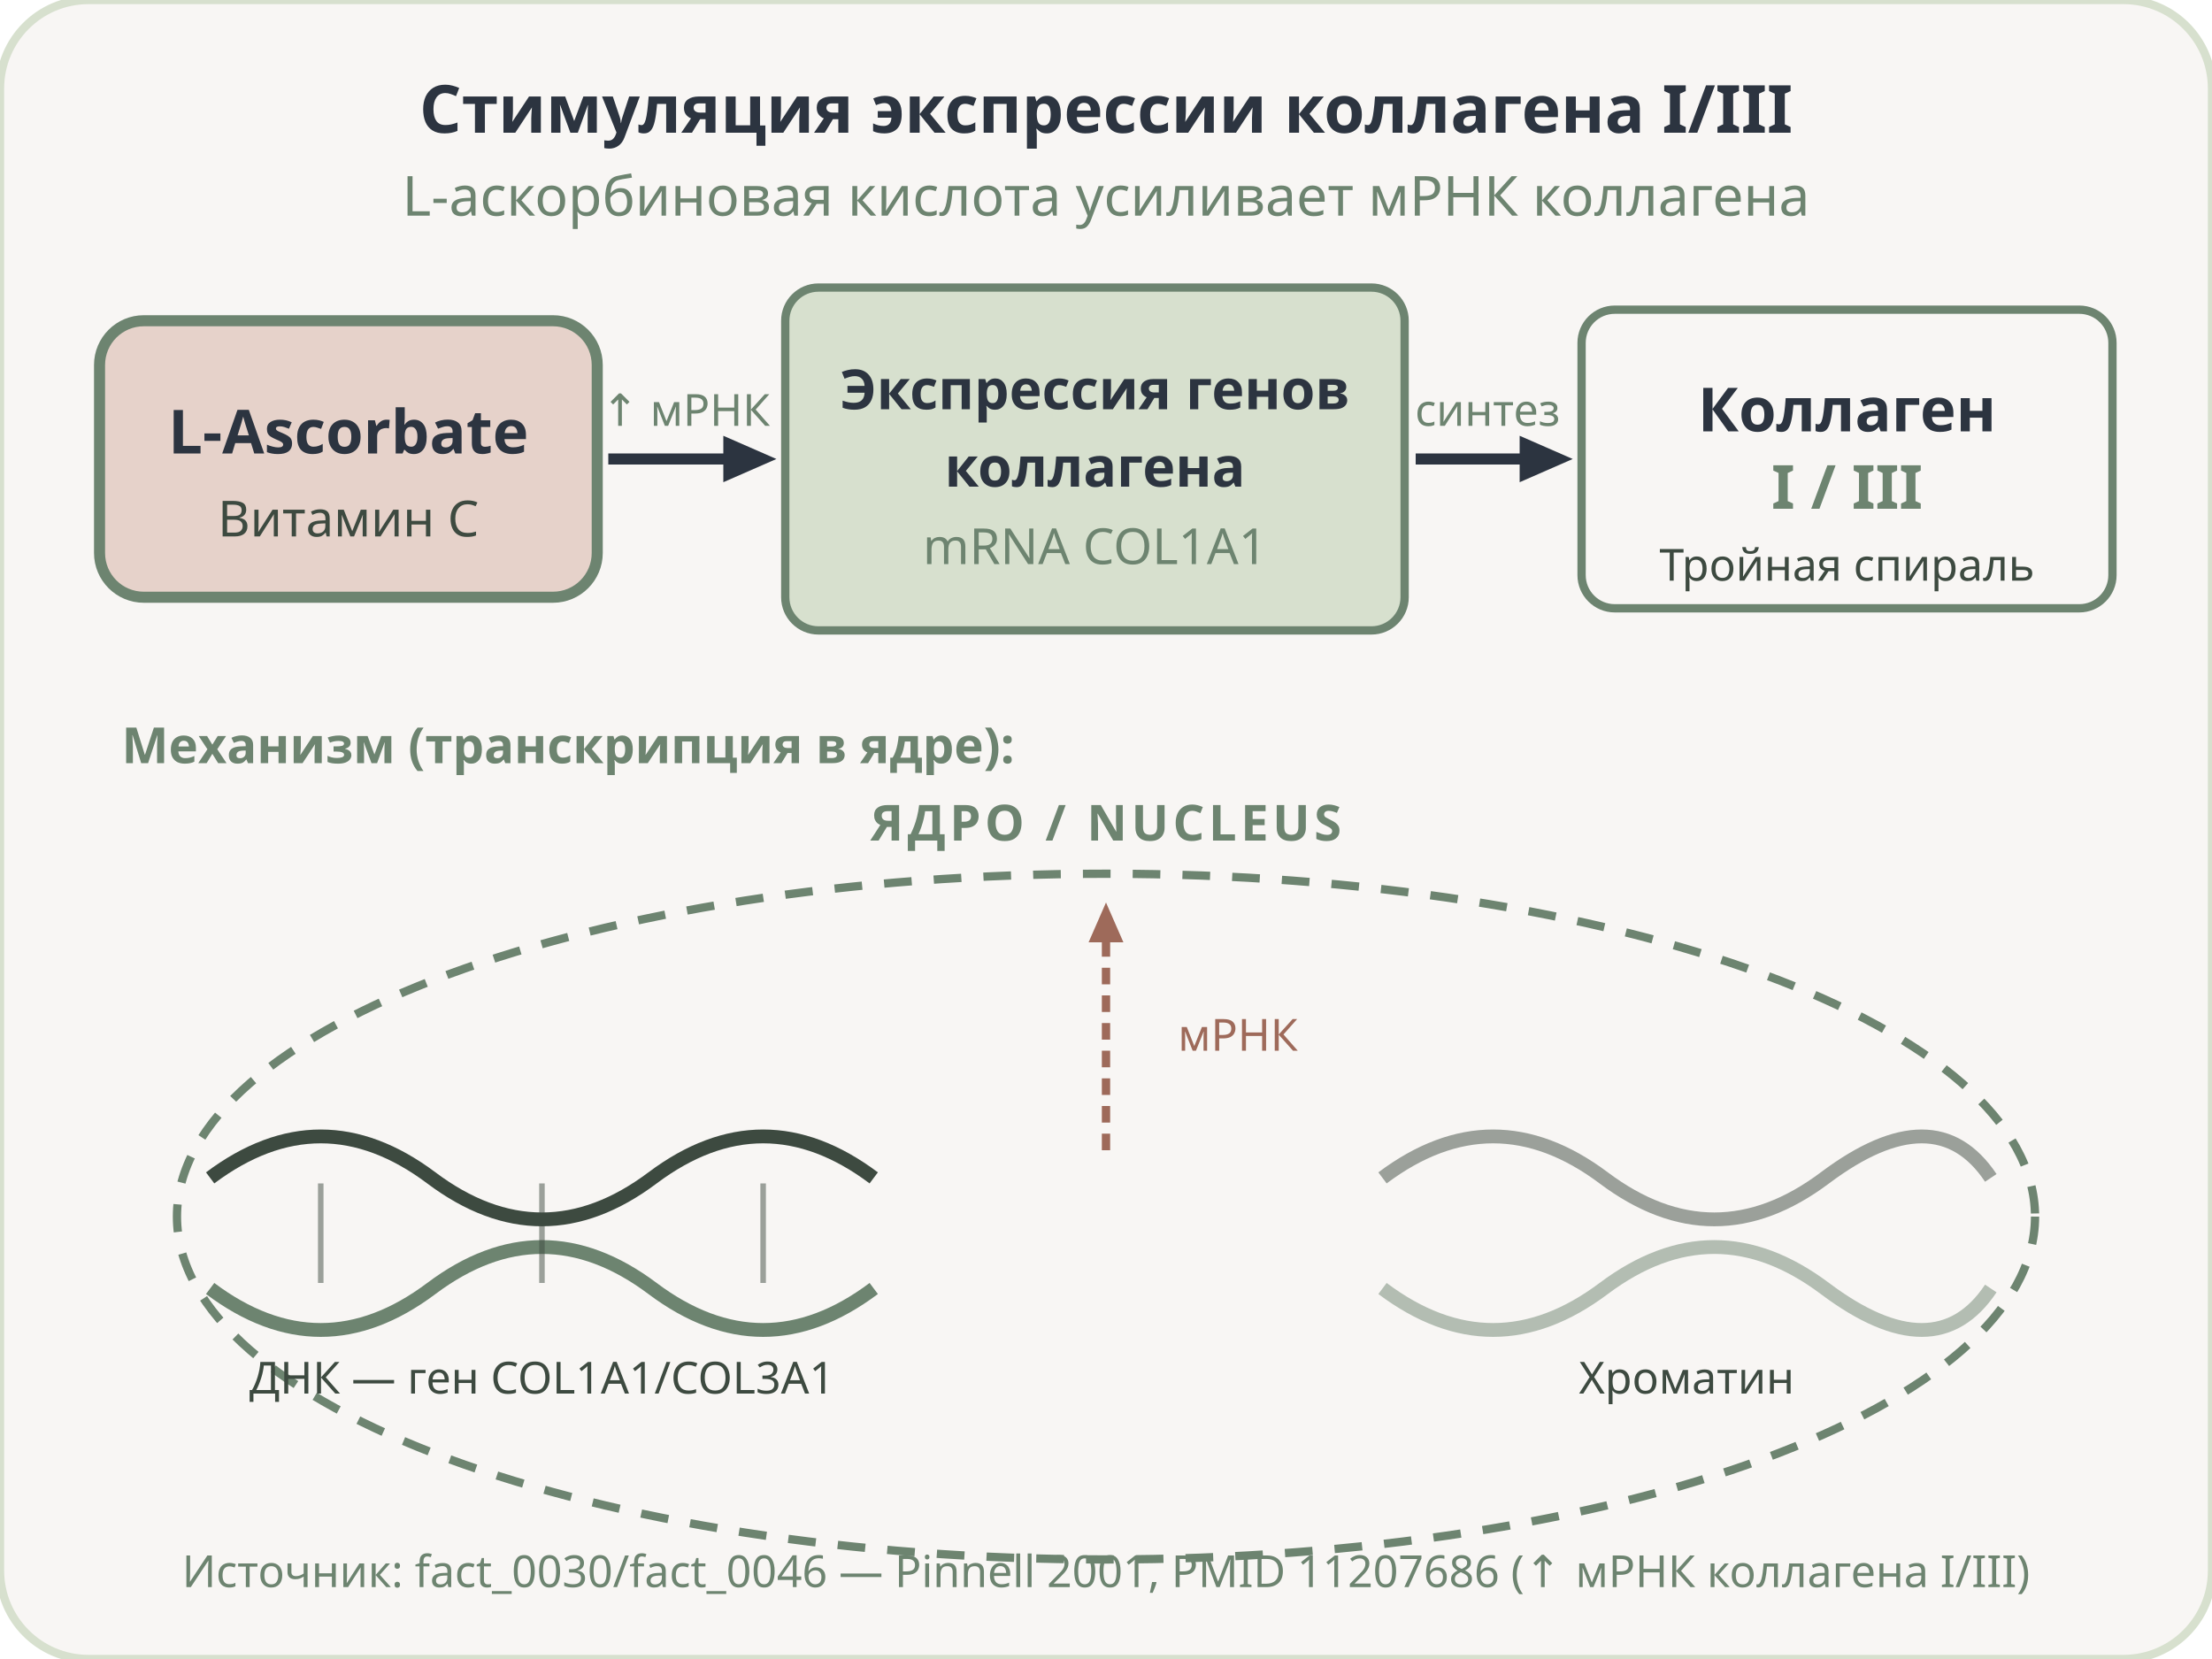
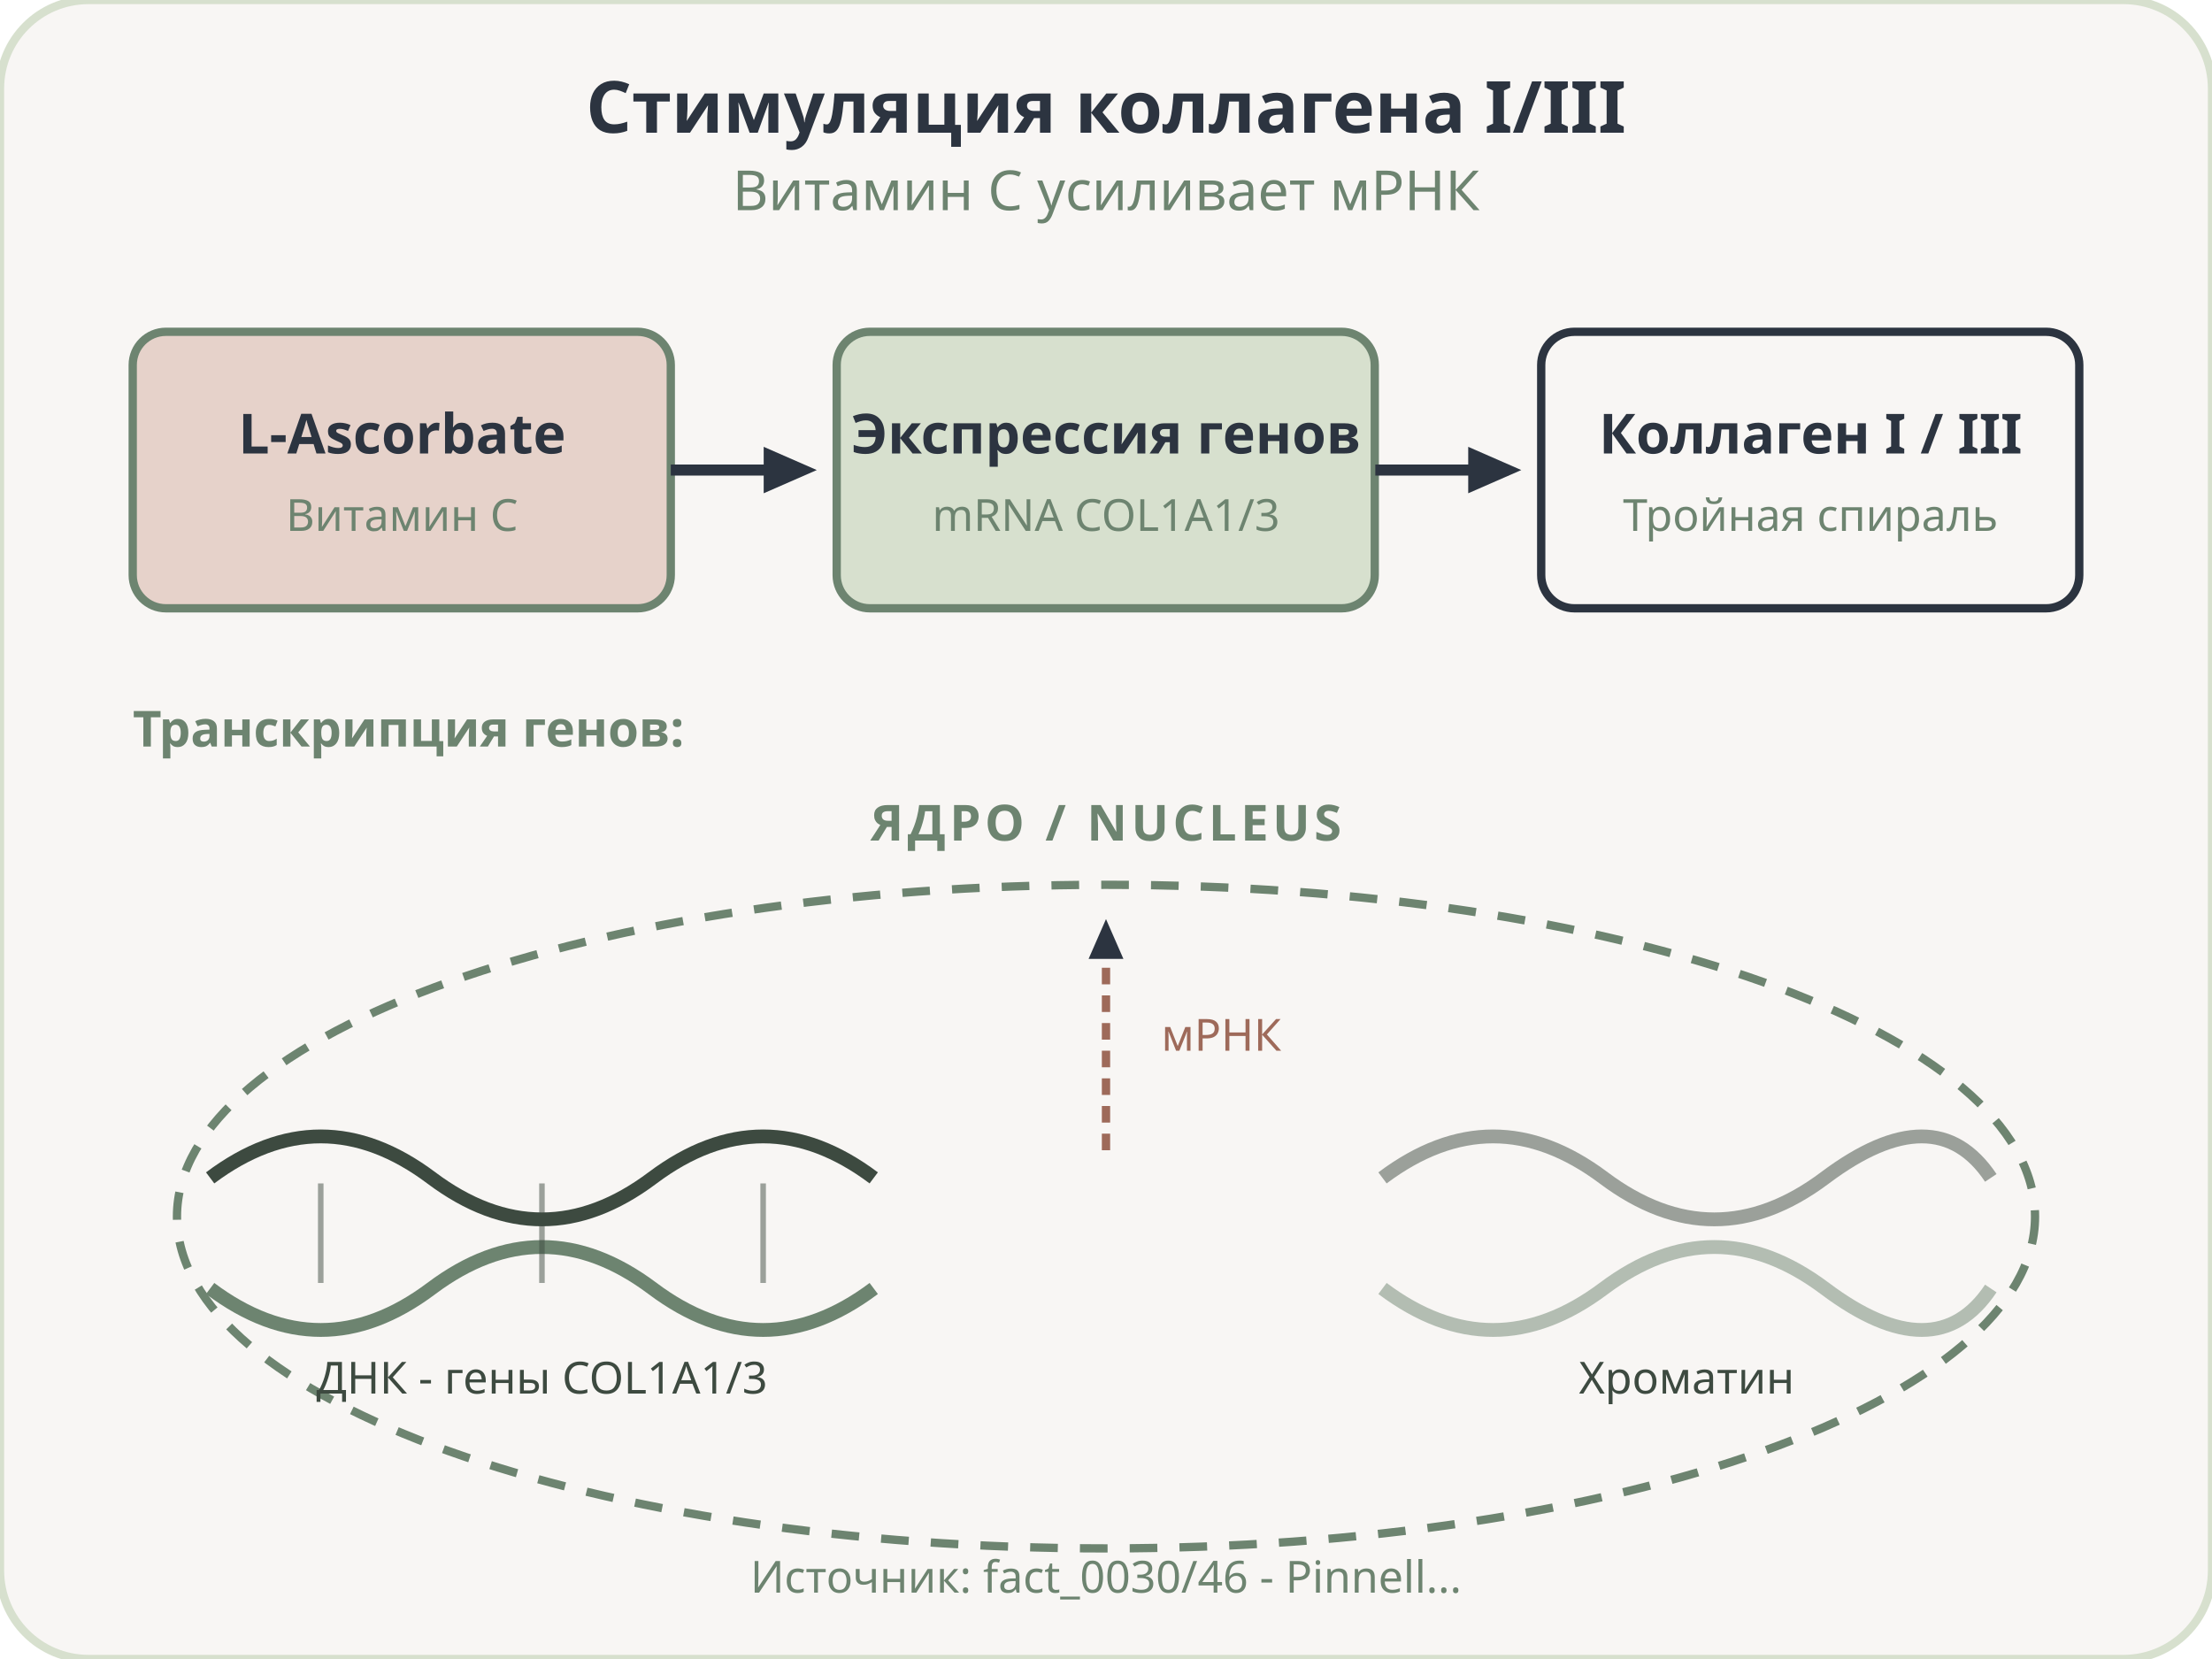
<svg xmlns="http://www.w3.org/2000/svg" viewBox="0 0 400 300" width="100%" height="100%">
  <rect width="400" height="300" rx="16" fill="#F8F6F4" stroke="#D7E0CE" stroke-width="1.5" />
  <defs>
    <marker id="arrow" viewBox="0 0 10 10" refX="6" refY="5" markerWidth="6" markerHeight="6" orient="auto-start-reverse">
      <path d="M 0 1.5 L 8 5 L 0 8.5 z" fill="#2C3440" />
    </marker>
-     <marker id="arrow-r" viewBox="0 0 10 10" refX="6" refY="5" markerWidth="6" markerHeight="6" orient="auto-start-reverse">
-       <path d="M 0 1.5 L 8 5 L 0 8.5 z" fill="#9E6A5A" />
-     </marker>
  </defs>
-   <text x="200" y="24" font-family="Arimo, sans-serif" font-size="12" font-weight="bold" fill="#2C3440" text-anchor="middle">Стимуляция экспрессии коллагена I/III</text>
-   <text x="200" y="39" font-family="Arimo, sans-serif" font-size="10" fill="#6D8470" text-anchor="middle">L-аскорбиновая кислота усиливает мРНК коллагена</text>
-   <g transform="translate(18, 58)">
-     <rect x="0" y="0" width="90" height="50" rx="8" fill="#E6D2CA" stroke="#6D8470" stroke-width="2" />
-     <text x="45" y="24" font-family="Arimo, sans-serif" font-size="11" font-weight="bold" fill="#2C3440" text-anchor="middle">L-Ascorbate</text>
-     <text x="45" y="39" font-family="Arimo, sans-serif" font-size="9" fill="#3D4A40" text-anchor="middle">Витамин C</text>
+   <text x="200.0" y="24" font-family="Arimo, sans-serif" font-size="13" font-weight="bold" fill="#2C3440" text-anchor="middle">Стимуляция коллагена I/III</text>
+   <text x="200.0" y="38" font-family="Arimo, sans-serif" font-size="10" fill="#6D8470" text-anchor="middle">Витамин C усиливает мРНК</text>
+   <g transform="translate(24.0, 60)">
+     <rect x="0" y="0" width="97.3" height="50" rx="6" fill="#E6D2CA" stroke="#6D8470" stroke-width="1.5" />
+     <text x="48.7" y="22" font-family="Arimo, sans-serif" font-size="10" font-weight="bold" fill="#2C3440" text-anchor="middle">L-Ascorbate</text>
+     <text x="48.7" y="36" font-family="Arimo, sans-serif" font-size="8" fill="#6D8470" text-anchor="middle">Витамин C</text>
  </g>
-   <path d="M 110 83 L 138 83" fill="none" stroke="#2C3440" stroke-width="2" marker-end="url(#arrow)" />
-   <text x="124" y="77" font-family="Arimo, sans-serif" font-size="8" fill="#6D8470" text-anchor="middle">↑ мРНК</text>
-   <g transform="translate(142, 52)">
-     <rect x="0" y="0" width="112" height="62" rx="6" fill="#D7E0CE" stroke="#6D8470" stroke-width="1.5" />
-     <text x="56" y="22" font-family="Arimo, sans-serif" font-size="10" font-weight="bold" fill="#2C3440" text-anchor="middle">Экспрессия генов</text>
-     <text x="56" y="36" font-family="Arimo, sans-serif" font-size="10" font-weight="bold" fill="#2C3440" text-anchor="middle">коллагена</text>
-     <text x="56" y="50" font-family="Arimo, sans-serif" font-size="9" fill="#6D8470" text-anchor="middle">mRNA COL1A1</text>
+   <path d="M 121.3 85.0 L 145.3 85.0" fill="none" stroke="#2C3440" stroke-width="2" marker-end="url(#arrow)" />
+   <g transform="translate(151.3, 60)">
+     <rect x="0" y="0" width="97.3" height="50" rx="6" fill="#D7E0CE" stroke="#6D8470" stroke-width="1.5" />
+     <text x="48.7" y="22" font-family="Arimo, sans-serif" font-size="10" font-weight="bold" fill="#2C3440" text-anchor="middle">Экспрессия генов</text>
+     <text x="48.7" y="36" font-family="Arimo, sans-serif" font-size="8" fill="#6D8470" text-anchor="middle">mRNA COL1A1/3</text>
  </g>
-   <path d="M 256 83 L 282 83" fill="none" stroke="#2C3440" stroke-width="2" marker-end="url(#arrow)" />
-   <text x="269" y="77" font-family="Arimo, sans-serif" font-size="8" fill="#6D8470" text-anchor="middle">синтез</text>
-   <g transform="translate(286, 56)">
-     <rect x="0" y="0" width="96" height="54" rx="6" fill="#F8F6F4" stroke="#6D8470" stroke-width="1.5" />
-     <text x="48" y="22" font-family="Arimo, sans-serif" font-size="11" font-weight="bold" fill="#2C3440" text-anchor="middle">Коллаген</text>
-     <text x="48" y="36" font-family="Arimo, sans-serif" font-size="11" font-weight="bold" fill="#6D8470" text-anchor="middle">I / III</text>
-     <text x="48" y="49" font-family="Arimo, sans-serif" font-size="8" fill="#3D4A40" text-anchor="middle">Тройная спираль</text>
+   <path d="M 248.7 85.0 L 272.7 85.0" fill="none" stroke="#2C3440" stroke-width="2" marker-end="url(#arrow)" />
+   <g transform="translate(278.7, 60)">
+     <rect x="0" y="0" width="97.3" height="50" rx="6" fill="#F8F6F4" stroke="#2C3440" stroke-width="1.5" />
+     <text x="48.7" y="22" font-family="Arimo, sans-serif" font-size="10" font-weight="bold" fill="#2C3440" text-anchor="middle">Коллаген I / III</text>
+     <text x="48.7" y="36" font-family="Arimo, sans-serif" font-size="8" fill="#6D8470" text-anchor="middle">Тройная спираль</text>
  </g>
-   <text x="22" y="138" font-family="Arimo, sans-serif" font-size="9" fill="#6D8470" font-weight="bold">Механизм (транскрипция в ядре):</text>
-   <ellipse cx="200" cy="220" rx="168" ry="62" fill="none" stroke="#6D8470" stroke-width="1.5" stroke-dasharray="5,4" />
+   <text x="24" y="135" font-family="Arimo, sans-serif" font-size="9" fill="#6D8470" font-weight="bold">Транскрипция генов:</text>
+   <ellipse cx="200" cy="220" rx="168" ry="60" fill="none" stroke="#6D8470" stroke-width="1.5" stroke-dasharray="5,4" />
  <text x="200" y="152" font-family="Arimo, sans-serif" font-size="9" font-weight="bold" fill="#6D8470" letter-spacing="0.08em" text-anchor="middle">ЯДРО / NUCLEUS</text>
  <path d="M 38 213 Q 58 198 78 213 T 118 213 T 158 213" fill="none" stroke="#3D4A40" stroke-width="2.5" />
  <path d="M 38 233 Q 58 248 78 233 T 118 233 T 158 233" fill="none" stroke="#6D8470" stroke-width="2.5" />
  <line x1="58" y1="214" x2="58" y2="232" stroke="#3D4A40" stroke-width="1" opacity="0.5" />
  <line x1="98" y1="214" x2="98" y2="232" stroke="#3D4A40" stroke-width="1" opacity="0.5" />
  <line x1="138" y1="214" x2="138" y2="232" stroke="#3D4A40" stroke-width="1" opacity="0.5" />
-   <text x="98" y="252" font-family="Arimo, sans-serif" font-size="8" fill="#3D4A40" text-anchor="middle">ДНК — ген COL1A1/COL3A1</text>
-   <path d="M 200 208 L 200 165" fill="none" stroke="#9E6A5A" stroke-width="1.5" stroke-dasharray="3,2" marker-end="url(#arrow-r)" />
-   <text x="213" y="190" font-family="Arimo, sans-serif" font-size="8" fill="#9E6A5A">мРНК</text>
+   <text x="98" y="252" font-family="Arimo, sans-serif" font-size="8" fill="#3D4A40" text-anchor="middle">ДНК - гены COL1A1/3</text>
+   <path d="M 200 208 L 200 168" fill="none" stroke="#9E6A5A" stroke-width="1.5" stroke-dasharray="3,2" marker-end="url(#arrow)" />
+   <text x="210" y="190" font-family="Arimo, sans-serif" font-size="8" fill="#9E6A5A">мРНК</text>
  <path d="M 250 213 Q 270 198 290 213 T 330 213 T 360 213" fill="none" stroke="#3D4A40" stroke-width="2.5" opacity="0.5" />
  <path d="M 250 233 Q 270 248 290 233 T 330 233 T 360 233" fill="none" stroke="#6D8470" stroke-width="2.5" opacity="0.5" />
  <text x="305" y="252" font-family="Arimo, sans-serif" font-size="8" fill="#3D4A40" text-anchor="middle">Хроматин</text>
-   <text x="200" y="287" font-family="Arimo, sans-serif" font-size="8" fill="#6D8470" text-anchor="middle">Источник: fact_0030/fact_0046 — Pinnell 2001, PMID 11207686 (↑ мРНК коллагена I/III)</text>
+   <text x="200.0" y="288" font-family="Arimo, sans-serif" font-size="8" fill="#6D8470" text-anchor="middle">Источник: fact_0030/46 - Pinnell...</text>
</svg>
